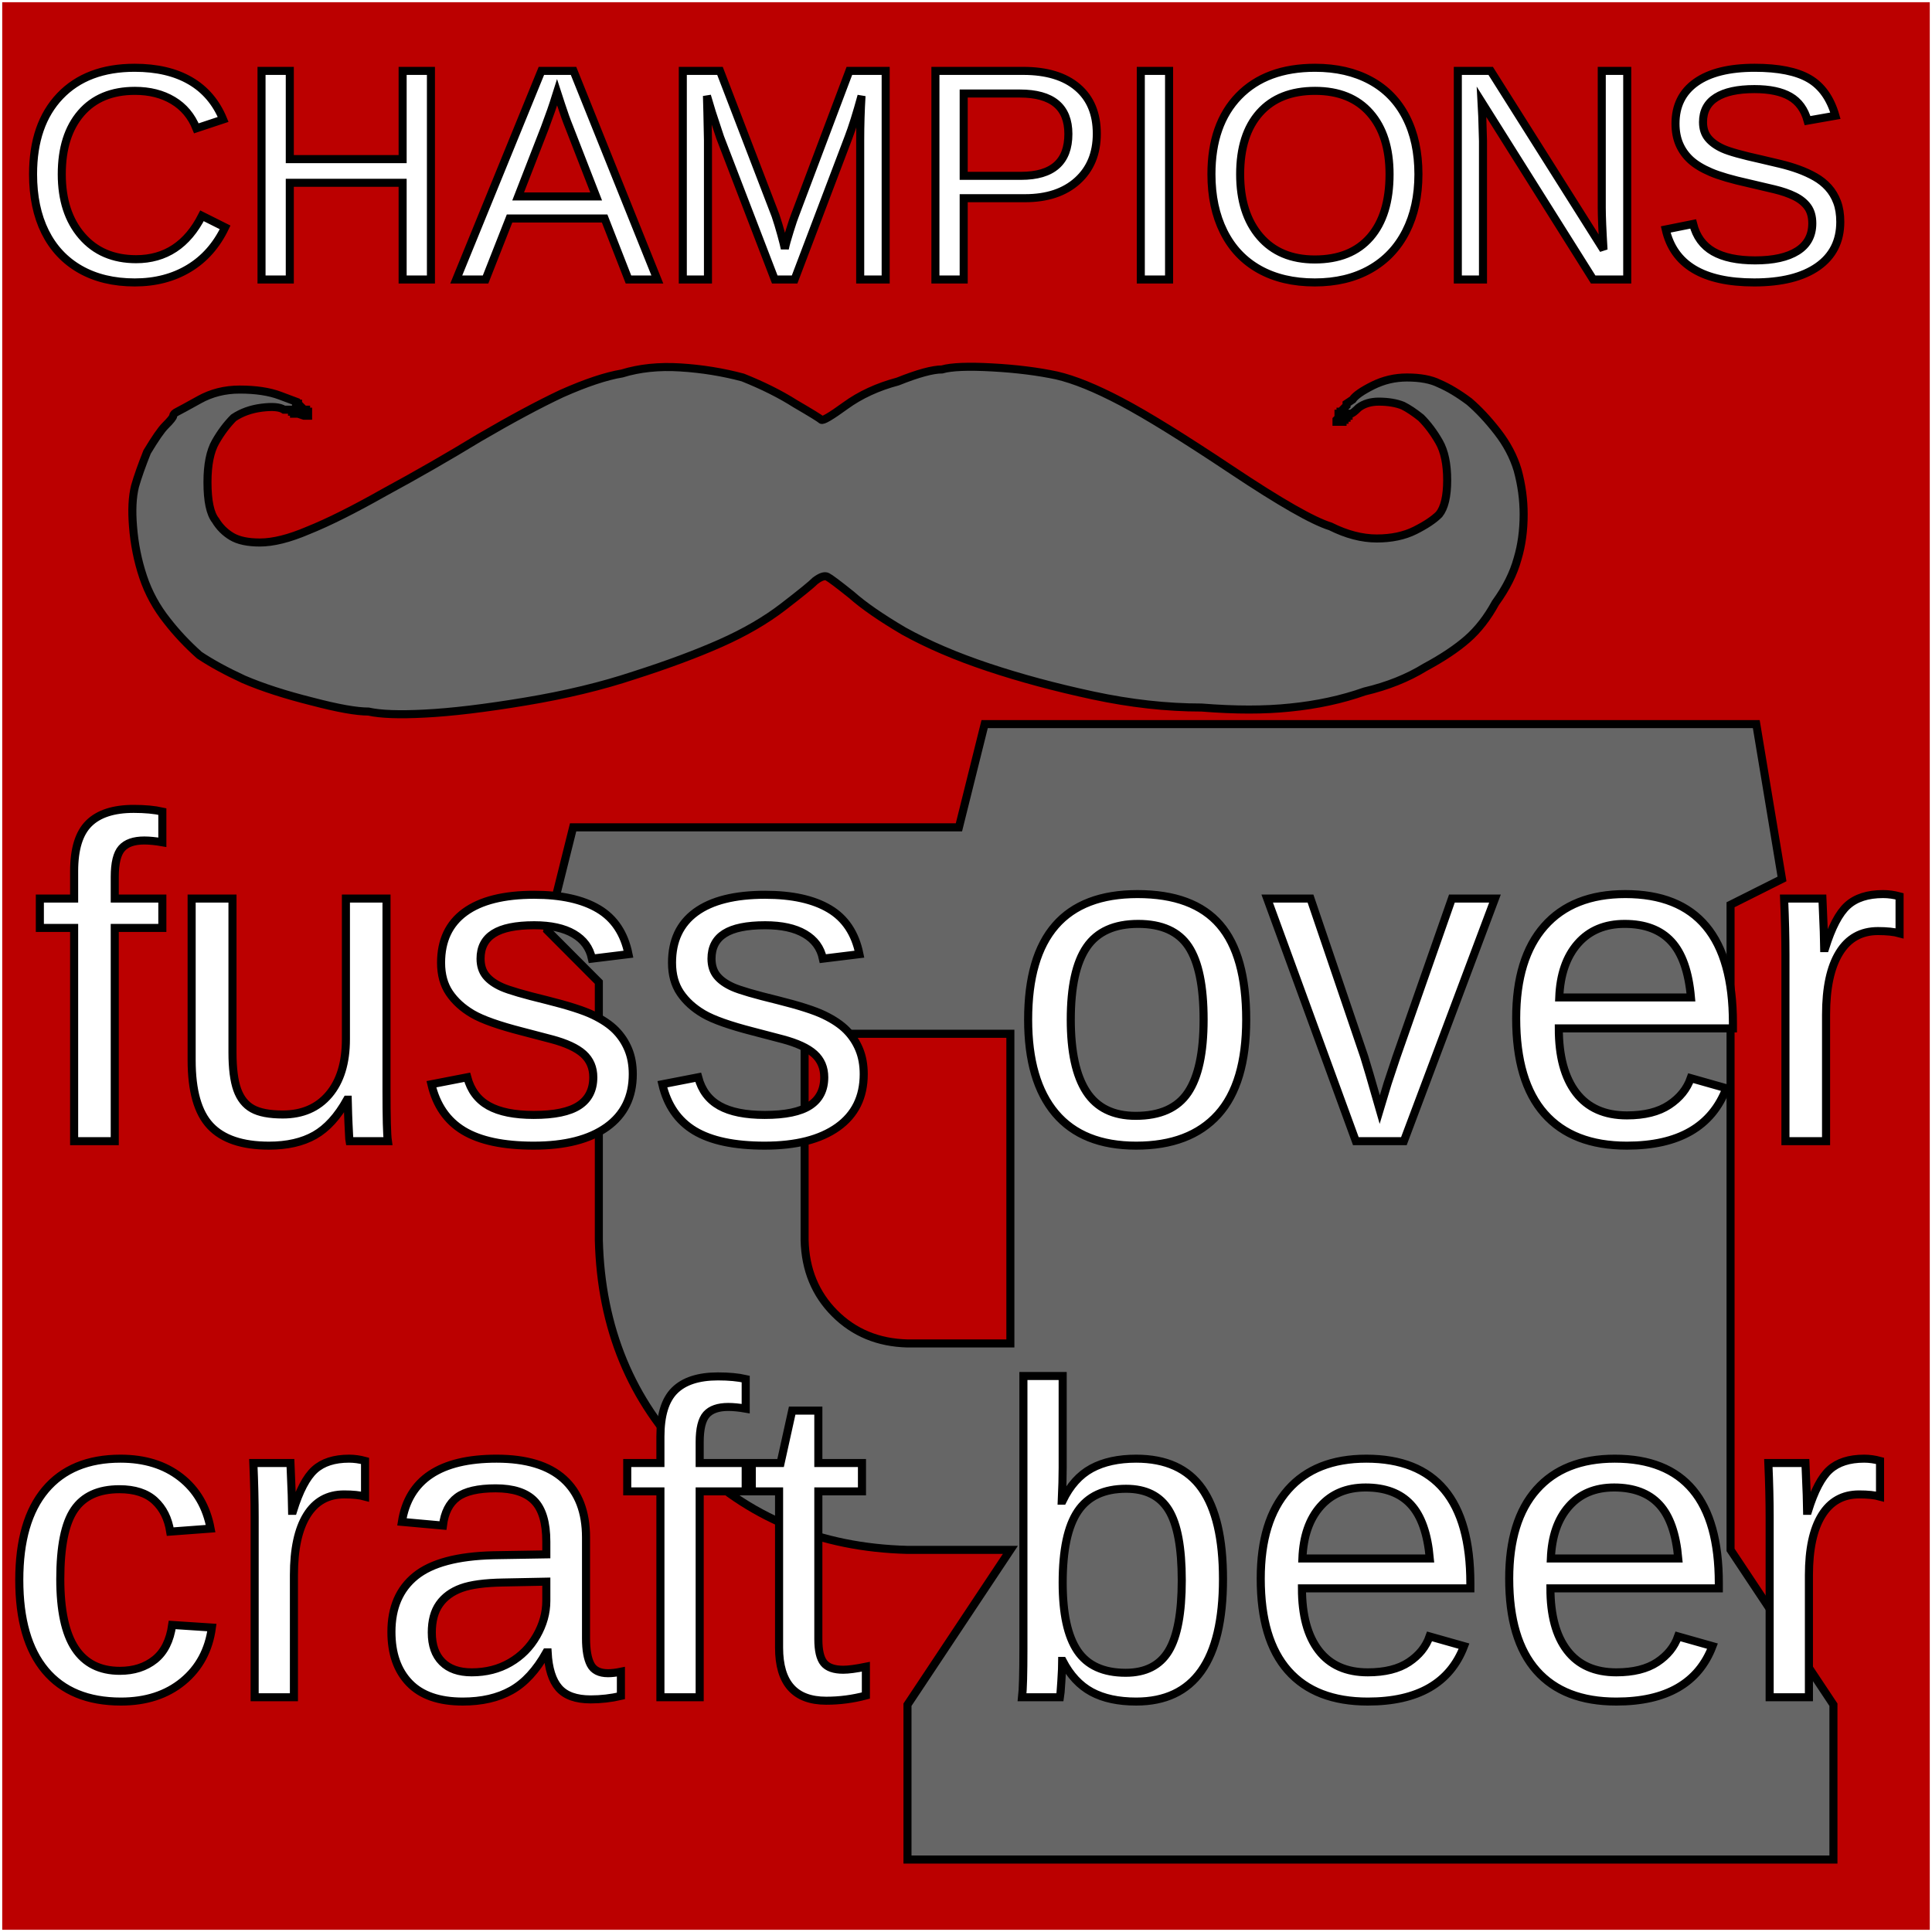
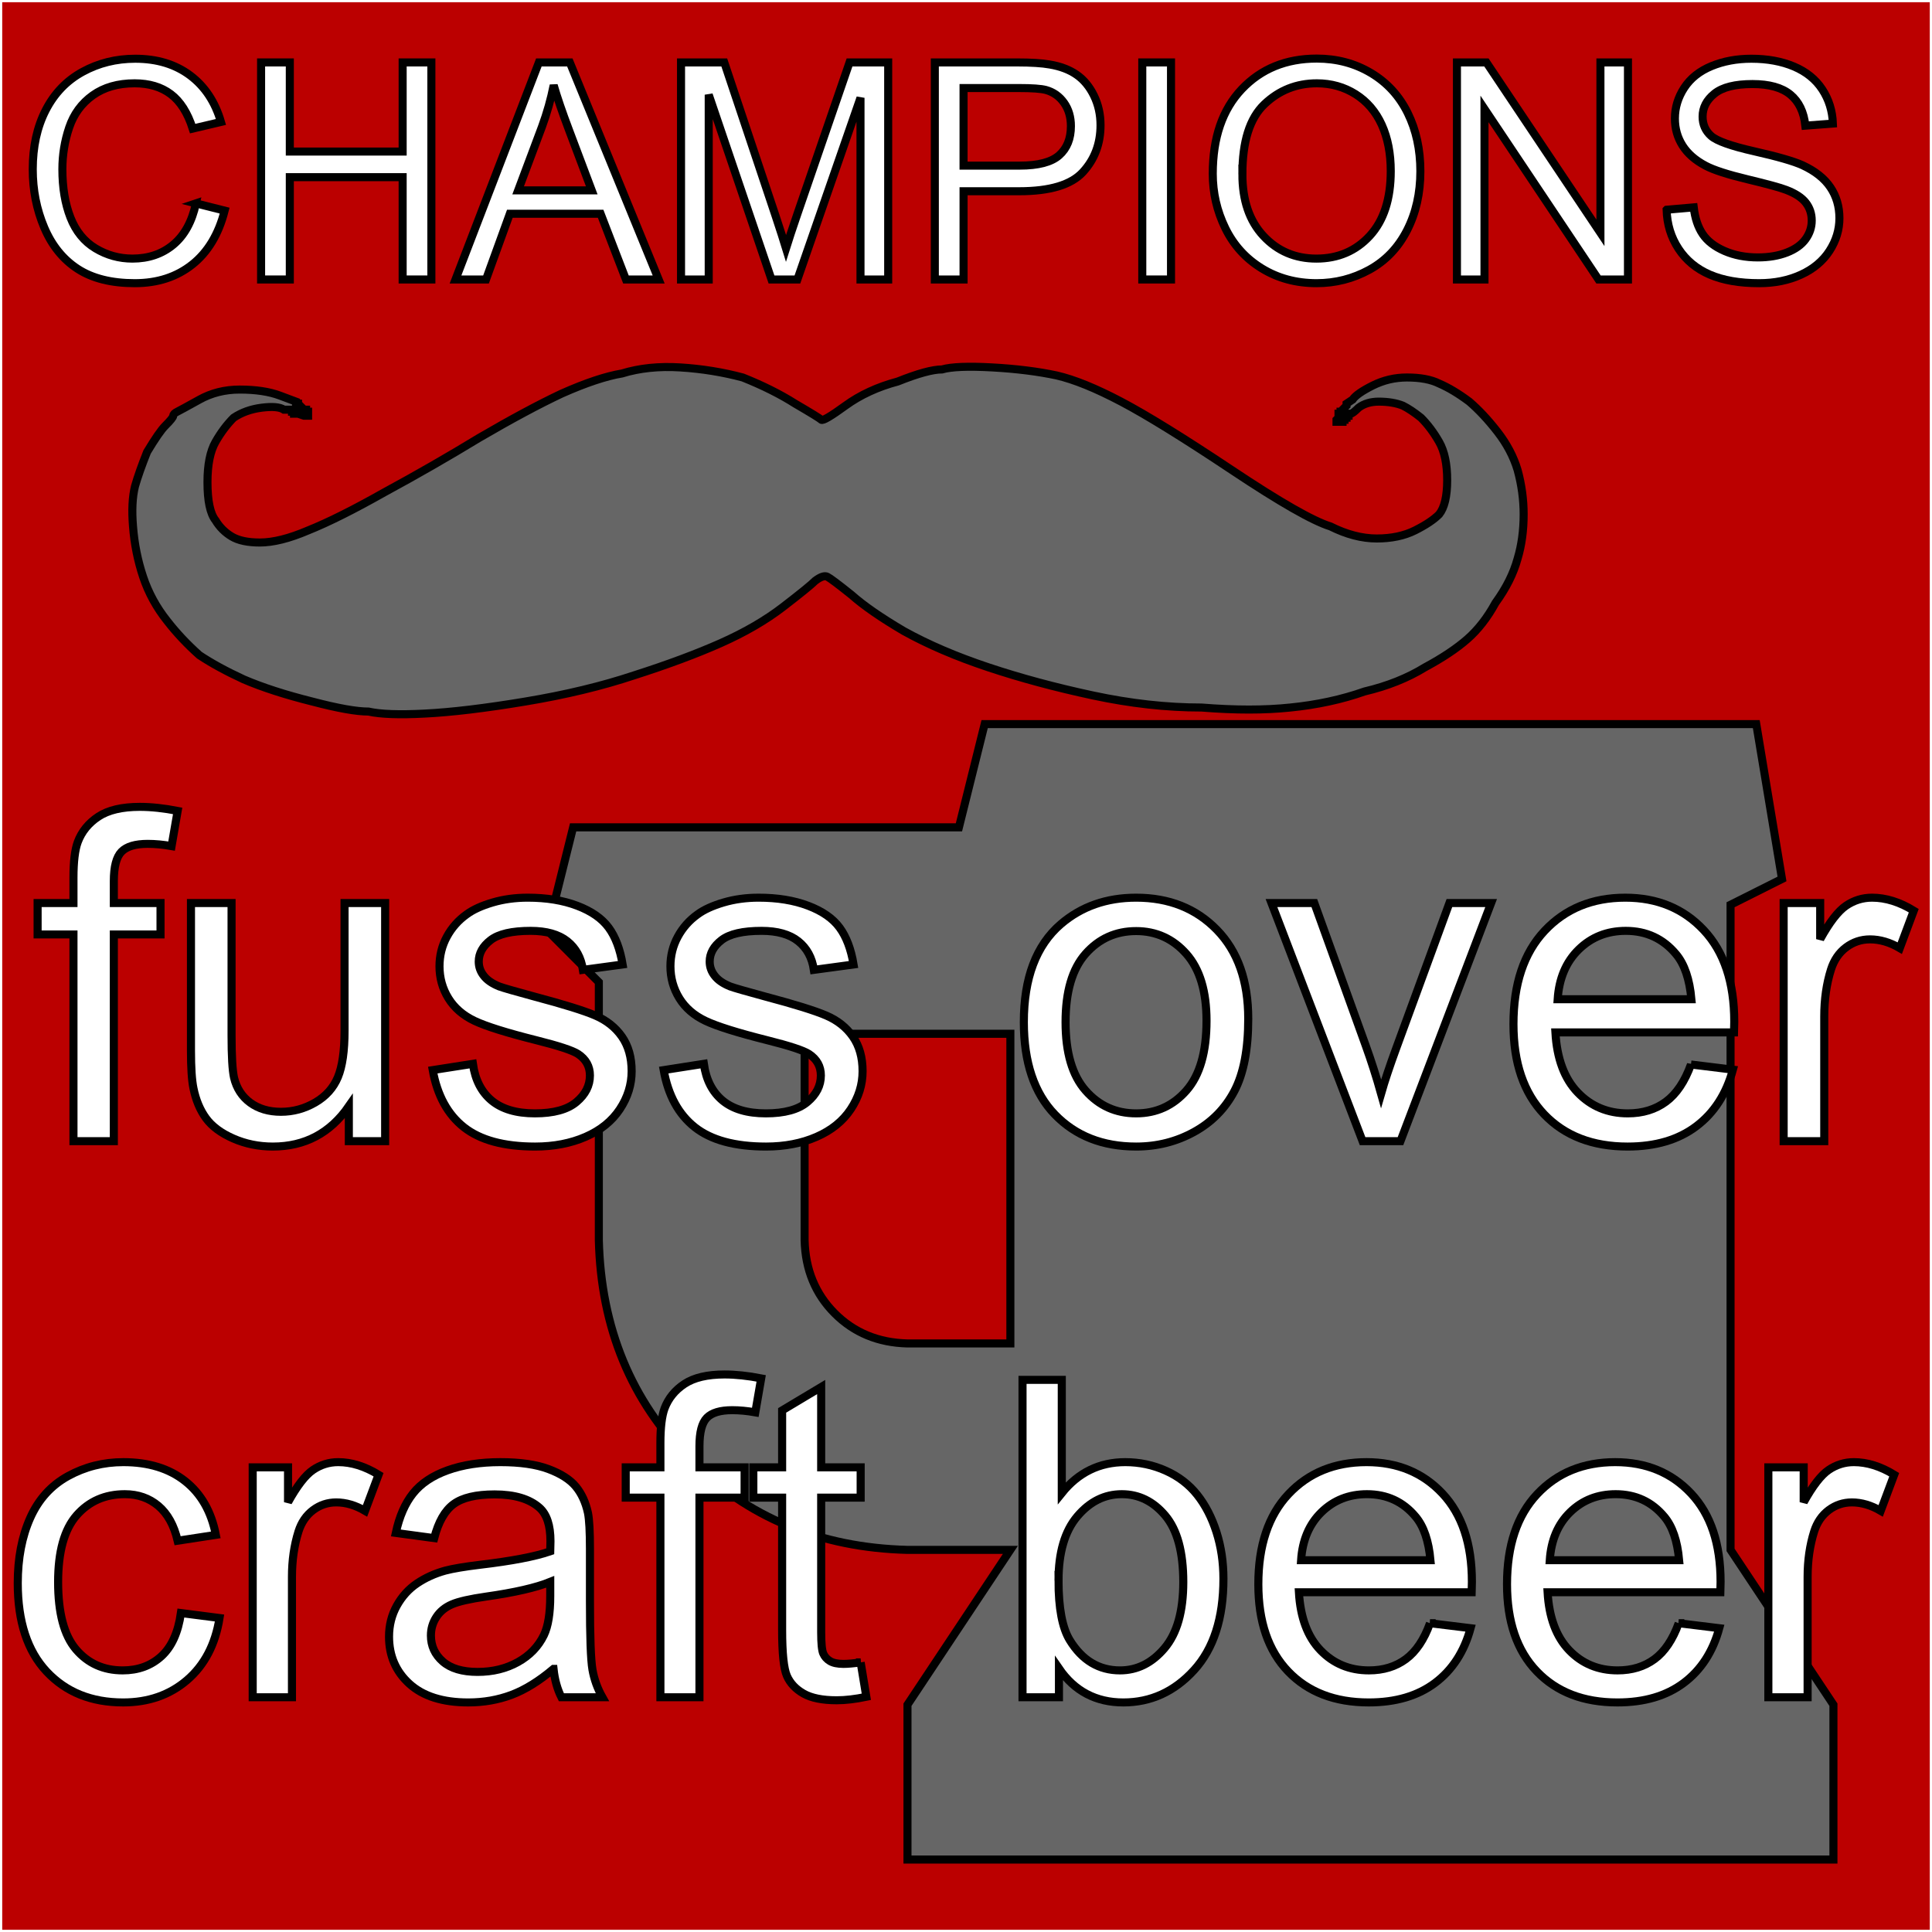
<svg xmlns="http://www.w3.org/2000/svg" width="960" height="960" id="svg2" version="1.1">
  <defs id="defs4" />
-   <g id="layer1" transform="translate(1.2218952e-5,-92.36217)">
+   <g id="layer1" transform="translate(1.2218952e-5,-92.36217)" style="display:inline">
    <rect style="fill:#bb0000;fill-opacity:1;stroke:#ffffff;stroke-width:1.1;stroke-miterlimit:4;stroke-opacity:1;stroke-dasharray:none" id="rect2985" width="958.9" height="958.9" x="0.55" y="92.912" />
-     <text xml:space="preserve" style="font-size:150.676px;font-style:normal;font-variant:normal;font-weight:normal;font-stretch:normal;line-height:125%;letter-spacing:0px;word-spacing:0px;fill:#ffffff;fill-opacity:1;stroke:#000000;stroke-width:4;stroke-miterlimit:4;stroke-opacity:1;stroke-dasharray:none;font-family:Arial;-inkscape-font-specification:Arial" x="8.77" y="231.25" id="text3755" transform="scale(1.000072,0.9999279)">
-       <tspan id="tspan3757" x="8.77" y="231.25" style="stroke:#000000;stroke-width:4;stroke-opacity:1">CHAMPIONS</tspan>
+     <g transform="scale(0.9983607,1.001642)" style="font-size:716.869px;font-style:normal;font-variant:normal;font-weight:normal;font-stretch:normal;line-height:125%;letter-spacing:0px;word-spacing:0px;fill:#666666;fill-opacity:1;stroke:#000000;stroke-width:4;stroke-miterlimit:4;stroke-opacity:1;font-family:FontAwesome;-inkscape-font-specification:FontAwesome" id="text3800">
+       <path d="m 502.873,758.667 c -2.834,2.6e-4 -8.268,2.6e-4 -16.302,0 -8.035,2.6e-4 -19.669,2.6e-4 -34.904,0 -14.56,-0.358 -26.645,-5.342 -36.254,-14.952 -9.61,-9.609 -14.594,-21.694 -14.952,-36.254 -1.5e-4,-1.066 -1.5e-4,-11.734 0,-32.004 -1.5e-4,-20.269 -1.5e-4,-43.738 0,-70.408 l 102.412,0 0,153.618 z m 409.649,179.221 -51.206,-76.809 0,-320.038 25.603,-12.802 -12.802,-76.809 -384.046,0 -12.802,51.206 -192.023,0 -12.802,51.206 25.603,25.603 0,128.015 c 1.1,43.505 16.102,79.71 45.005,108.613 28.903,28.904 65.108,43.905 108.613,45.005 3.784,1.5e-4 12.318,1.5e-4 25.603,0 13.285,1.5e-4 21.819,1.5e-4 25.603,0 l -51.206,76.809 0,76.809 460.855,0 z" id="path3300" />
+     </g>
+     <path style="fill:#666666;fill-opacity:1;fill-rule:evenodd;stroke:#010101;stroke-width:4;stroke-miterlimit:4;stroke-dasharray:none" id="svg_2" d="m 671.095,297.934 -1,0 0,1 -1,0 0,0 0,1 0,0 0,0 -1,0 0,0 0,1 -1,0 0,0 0,1 -2,0 -1,0 0,-1 1,-1 0,-1 0,-1 1,0 0,0 0,-1 1,0 0,0 0,-1 0,0 0,0 1,-1 1,-1 0,0 0,0 0,-1 q 0,0 3,-2 2,-3 10,-7 8,-4 17,-4 10,0 16,3 7,3 15,9 7,6 14,15 7,9 10,19 3,11 3,22 0,12 -3,22 -3,11 -11,22 -6,11 -14,18 -8,7 -21,14 -13,8 -30,12 -17,6 -37,8 -19,2 -44,0 -26,0 -54,-6 -28,-6 -52,-14 -24,-8 -42,-18 -17,-10 -26,-18 -10,-8 -12,-9 -2,-1 -6,2 -3,3 -16,13 -13,10 -31,18 -18,8 -43,16 -24,8 -54,13 -30,5 -50,6 -19,1 -28,-1 -9,0 -28,-5 -20,-5 -34,-11 -13,-6 -22,-12 -9,-8 -16,-17 -8,-10 -12,-22 -4,-12 -5,-25 -1,-12 1,-20 2,-7 6,-17 6,-10 9,-13 4,-4 4,-5 0,-1 2,-2 2,-1 11,-6 9,-5 20,-5 12,0 20,3 l 8,3 0,1 0,0 1,0 0,1 0,0 1,0 0,0 0,0 1,1 1,1 0,0 0,0 1,0 0,0 0,1 1,0 0,1 0,1 -2,0 -3,-1 -1,0 -1,0 0,-1 -1,0 0,0 0,-1 -4,0 q -3,-2 -11,-1 -8,1 -14,5 -5,5 -9,12 -4,7 -4,20 0,14 4,19 3,5 8,8 5,3 14,3 10,0 24,-6 15,-6 38,-19 24,-13 47,-27 24,-14 41,-22 18,-8 30,-10 13,-4 29,-3 16,1 31,5 15,6 26,13 12,7 13,8 1,1 12,-7 11,-8 26,-12 15,-6 22,-6 7,-2 25,-1 18,1 32,4 13,3 32,13 19,10 55,34 36,24 49,28 12,6 23,6 11,0 19,-4 8,-4 12,-8 4,-5 4,-17 0,-12 -4,-19 -4,-7 -9,-12 -5,-4 -9,-6 -5,-2 -12,-2 -6,0 -10,3 -3,3 -4,3 z" />
+   </g>
+   <g id="layer4" style="display:none">
+     <text xml:space="preserve" style="font-size:150.676px;font-style:normal;font-variant:normal;font-weight:normal;font-stretch:normal;line-height:125%;letter-spacing:0px;word-spacing:0px;fill:#ffffff;fill-opacity:1;stroke:#000000;stroke-width:4;stroke-miterlimit:4;stroke-opacity:1;stroke-dasharray:none;font-family:Arial;-inkscape-font-specification:Arial" x="8.77" y="138.881" id="text3755" transform="scale(1.000072,0.9999279)">
+       <tspan id="tspan3757" x="8.77" y="138.881" style="stroke:#000000;stroke-width:4;stroke-opacity:1">CHAMPIONS</tspan>
    </text>
-     <g transform="scale(0.9983607,1.001642)" style="font-size:716.869px;font-style:normal;font-variant:normal;font-weight:normal;font-stretch:normal;line-height:125%;letter-spacing:0px;word-spacing:0px;fill:#666666;fill-opacity:1;stroke:#000000;stroke-width:4;stroke-miterlimit:4;stroke-opacity:1;font-family:FontAwesome;-inkscape-font-specification:FontAwesome" id="text3800">
-       <path d="m 502.873,758.667 c -2.834,2.6e-4 -8.268,2.6e-4 -16.302,0 -8.035,2.6e-4 -19.669,2.6e-4 -34.904,0 -14.56,-0.358 -26.645,-5.342 -36.254,-14.952 -9.61,-9.609 -14.594,-21.694 -14.952,-36.254 -1.5e-4,-1.066 -1.5e-4,-11.734 0,-32.004 -1.5e-4,-20.269 -1.5e-4,-43.738 0,-70.408 l 102.412,0 0,153.618 z m 409.649,179.221 -51.206,-76.809 0,-320.038 25.603,-12.802 -12.802,-76.809 -384.046,0 -12.802,51.206 -192.023,0 -12.802,51.206 25.603,25.603 0,128.015 c 1.1,43.505 16.102,79.71 45.005,108.613 28.903,28.904 65.108,43.905 108.613,45.005 3.784,1.5e-4 12.318,1.5e-4 25.603,0 13.285,1.5e-4 21.819,1.5e-4 25.603,0 l -51.206,76.809 0,76.809 460.855,0 z" style="" id="path3300" />
+     <text xml:space="preserve" style="font-size:228.841px;font-style:normal;font-variant:normal;font-weight:normal;font-stretch:normal;line-height:125%;letter-spacing:0px;word-spacing:0px;fill:#ffffff;fill-opacity:1;stroke:#000000;stroke-width:4;stroke-miterlimit:4;stroke-opacity:1;stroke-dasharray:none;font-family:Arial;-inkscape-font-specification:Arial" x="16.51" y="568.692" id="text3759" transform="scale(1.002909,0.997099)">
+       <tspan id="tspan3761" x="16.51" y="568.692" style="stroke-width:4">fuss over</tspan>
+     </text>
+     <text xml:space="preserve" style="font-size:221.146px;font-style:normal;font-variant:normal;font-weight:normal;font-stretch:normal;line-height:125%;letter-spacing:0px;word-spacing:0px;fill:#ffffff;fill-opacity:1;stroke:#000000;stroke-width:4;stroke-miterlimit:4;stroke-opacity:1;stroke-dasharray:none;font-family:Arial;-inkscape-font-specification:Arial" x="0.152" y="846.57" id="text3759-1" transform="scale(1.003819,0.9961954)">
+       <tspan id="tspan3761-7" x="0.152" y="846.57" style="stroke:#000000;stroke-width:4;stroke-opacity:1">craft beer</tspan>
+     </text>
+   </g>
+   <g id="layer5" style="display:inline">
+     <g transform="scale(1.000072,0.9999279)" style="font-size:150.676px;font-style:normal;font-variant:normal;font-weight:normal;font-stretch:normal;line-height:125%;letter-spacing:0px;word-spacing:0px;fill:#ffffff;fill-opacity:1;stroke:#000000;stroke-width:4;stroke-miterlimit:4;stroke-opacity:1;display:inline;font-family:Arial;-inkscape-font-specification:Arial" id="text3755-5">
+       <path d="m 97.352,101.065 14.273,3.605 c -2.992,11.723 -8.375,20.662 -16.149,26.817 -7.774,6.156 -17.277,9.233 -28.509,9.233 -11.625,0 -21.079,-2.367 -28.362,-7.1 -7.284,-4.733 -12.826,-11.588 -16.627,-20.564 -3.801,-8.976 -5.702,-18.614 -5.702,-28.914 -8e-6,-11.232 2.146,-21.029 6.438,-29.392 4.292,-8.363 10.398,-14.714 18.32,-19.055 7.921,-4.341 16.64,-6.511 26.155,-6.511 10.791,1.09e-4 19.864,2.747 27.222,8.24 7.357,5.494 12.483,13.219 15.377,23.175 l -14.052,3.311 c -2.502,-7.848 -6.131,-13.562 -10.889,-17.142 -4.758,-3.58 -10.742,-5.371 -17.952,-5.371 -8.289,9.7e-5 -15.217,1.987 -20.784,5.959 -5.567,3.973 -9.479,9.307 -11.735,16.002 -2.256,6.695 -3.384,13.599 -3.384,20.711 -2.2e-5,9.172 1.337,17.179 4.01,24.021 2.673,6.842 6.83,11.956 12.471,15.34 5.641,3.384 11.747,5.077 18.32,5.077 7.995,1e-5 14.763,-2.305 20.306,-6.916 5.542,-4.611 9.295,-11.453 11.257,-20.527 z" style="stroke:#000000" id="path3596" />
+       <path d="m 129.724,138.881 0,-107.857 14.273,0 0,44.291 56.062,0 0,-44.291 14.273,0 0,107.857 -14.273,0 0,-50.839 -56.062,0 0,50.839 z" style="stroke:#000000" id="path3598" />
+       <path d="m 226.324,138.881 41.421,-107.857 15.377,0 44.144,107.857 -16.26,0 -12.581,-32.666 -45.1,0 -11.845,32.666 z m 31.121,-44.291 36.566,0 -11.257,-29.87 c -3.433,-9.074 -5.984,-16.529 -7.652,-22.366 -1.373,6.916 -3.311,13.783 -5.812,20.6 z" style="stroke:#000000" id="path3600" />
+       <path d="m 338.375,138.881 0,-107.857 21.483,0 25.53,76.368 c 2.354,7.112 4.071,12.434 5.15,15.965 1.226,-3.924 3.139,-9.687 5.739,-17.29 l 25.824,-75.044 19.202,0 0,107.857 -13.758,0 0,-90.273 -31.342,90.273 -12.875,0 -31.195,-91.818 0,91.818 z" style="stroke:#000000" id="path3602" />
+       <path d="m 464.478,138.881 0,-107.857 40.686,0 c 7.161,1.08e-4 12.63,0.343 16.407,1.03 5.297,0.883 9.736,2.563 13.317,5.04 3.58,2.477 6.462,5.947 8.645,10.411 2.183,4.463 3.274,9.368 3.274,14.715 -9e-5,9.172 -2.918,16.934 -8.755,23.286 -5.837,6.352 -16.382,9.528 -31.636,9.528 l -27.663,0 0,43.849 z m 14.273,-56.577 27.884,0 c 9.221,5.6e-5 15.769,-1.717 19.644,-5.15 3.875,-3.433 5.812,-8.265 5.812,-14.494 -8e-5,-4.512 -1.14,-8.375 -3.421,-11.588 -2.281,-3.213 -5.285,-5.334 -9.013,-6.364 -2.403,-0.638 -6.842,-0.956 -13.317,-0.956 l -27.59,0 z" style="stroke:#000000" id="path3604" />
+       <path d="m 567.553,138.881 0,-107.857 14.273,0 0,107.857 z" style="stroke:#000000" id="path3606" />
+       <path d="m 602.574,86.35 c -10e-6,-17.903 4.807,-31.918 14.42,-42.047 9.613,-10.128 22.023,-15.193 37.228,-15.193 9.957,1.1e-4 18.933,2.379 26.928,7.137 7.995,4.758 14.089,11.392 18.283,19.901 4.194,8.51 6.29,18.16 6.29,28.951 -1.1e-4,10.938 -2.207,20.723 -6.622,29.355 -4.414,8.633 -10.668,15.168 -18.761,19.607 -8.093,4.439 -16.824,6.658 -26.192,6.658 -10.153,0 -19.227,-2.452 -27.222,-7.357 -7.995,-4.905 -14.052,-11.6 -18.172,-20.085 -4.12,-8.485 -6.18,-17.461 -6.18,-26.928 z m 14.714,0.221 c -3e-5,12.998 3.495,23.237 10.484,30.717 6.989,7.48 15.757,11.22 26.302,11.22 10.742,1e-5 19.582,-3.777 26.523,-11.33 6.94,-7.553 10.41,-18.27 10.411,-32.151 -9e-5,-8.78 -1.484,-16.443 -4.451,-22.991 -2.968,-6.548 -7.308,-11.624 -13.022,-15.23 -5.714,-3.605 -12.127,-5.407 -19.239,-5.408 -10.104,9.7e-5 -18.798,3.47 -26.081,10.411 -7.284,6.94 -10.926,18.528 -10.926,34.763 z" style="stroke:#000000" id="path3608" />
+       <path d="m 723.895,138.881 0,-107.857 14.641,0 56.651,84.682 0,-84.682 13.684,0 0,107.857 -14.641,0 -56.651,-84.756 0,84.756 z" style="stroke:#000000" id="path3610" />
+       <path d="m 828.074,104.228 13.464,-1.177 c 0.638,5.395 2.121,9.822 4.451,13.28 2.33,3.458 5.947,6.254 10.852,8.387 4.905,2.134 10.423,3.2 16.554,3.2 5.444,1e-5 10.251,-0.809 14.42,-2.428 4.169,-1.619 7.271,-3.838 9.307,-6.658 2.035,-2.82 3.053,-5.898 3.053,-9.233 -8e-5,-3.384 -0.981,-6.339 -2.943,-8.865 -1.962,-2.526 -5.199,-4.647 -9.712,-6.364 -2.894,-1.128 -9.295,-2.882 -19.202,-5.26 -9.908,-2.379 -16.848,-4.623 -20.821,-6.732 -5.15,-2.698 -8.988,-6.045 -11.514,-10.043 -2.526,-3.997 -3.789,-8.473 -3.789,-13.427 -10e-6,-5.444 1.545,-10.533 4.635,-15.266 3.09,-4.733 7.602,-8.326 13.537,-10.778 5.935,-2.452 12.532,-3.679 19.791,-3.679 7.995,1.09e-4 15.046,1.288 21.152,3.863 6.106,2.575 10.803,6.364 14.089,11.367 3.286,5.003 5.052,10.668 5.297,16.995 l -13.684,1.03 c -0.736,-6.818 -3.225,-11.968 -7.468,-15.45 -4.243,-3.482 -10.509,-5.224 -18.798,-5.224 -8.633,9.7e-5 -14.923,1.582 -18.871,4.745 -3.948,3.164 -5.923,6.977 -5.923,11.441 -3e-5,3.875 1.398,7.063 4.194,9.564 2.747,2.502 9.92,5.064 21.52,7.688 11.6,2.624 19.558,4.917 23.874,6.879 6.278,2.894 10.913,6.56 13.905,10.999 2.992,4.439 4.488,9.552 4.488,15.34 -9e-5,5.739 -1.643,11.146 -4.929,16.223 -3.286,5.077 -8.007,9.025 -14.163,11.845 -6.156,2.82 -13.084,4.23 -20.784,4.23 -9.761,0 -17.939,-1.422 -24.536,-4.267 -6.597,-2.845 -11.772,-7.124 -15.524,-12.838 -3.752,-5.714 -5.726,-12.176 -5.923,-19.386 z" style="stroke:#000000" id="path3612" />
    </g>
-     <text xml:space="preserve" style="font-size:228.841px;font-style:normal;font-variant:normal;font-weight:normal;font-stretch:normal;line-height:125%;letter-spacing:0px;word-spacing:0px;fill:#ffffff;fill-opacity:1;stroke:#000000;stroke-width:4;stroke-miterlimit:4;stroke-opacity:1;stroke-dasharray:none;font-family:Arial;-inkscape-font-specification:Arial" x="16.51" y="661.323" id="text3759" transform="scale(1.002909,0.997099)">
-       <tspan id="tspan3761" x="16.51" y="661.323" style="stroke-width:4">fuss over</tspan>
-     </text>
-     <text xml:space="preserve" style="font-size:221.146px;font-style:normal;font-variant:normal;font-weight:normal;font-stretch:normal;line-height:125%;letter-spacing:0px;word-spacing:0px;fill:#ffffff;fill-opacity:1;stroke:#000000;stroke-width:4;stroke-miterlimit:4;stroke-opacity:1;stroke-dasharray:none;font-family:Arial;-inkscape-font-specification:Arial" x="0.152" y="939.285" id="text3759-1" transform="scale(1.003819,0.9961954)">
-       <tspan id="tspan3761-7" x="0.152" y="939.285" style="stroke:#000000;stroke-width:4;stroke-opacity:1">craft beer</tspan>
-     </text>
-     <path style="fill:#666666;fill-rule:evenodd;stroke:#010101;stroke-width:4;fill-opacity:1;stroke-miterlimit:4;stroke-dasharray:none" id="svg_2" d="m 671.095,297.934 -1,0 0,1 -1,0 0,0 0,1 0,0 0,0 -1,0 0,0 0,1 -1,0 0,0 0,1 -2,0 -1,0 0,-1 1,-1 0,-1 0,-1 1,0 0,0 0,-1 1,0 0,0 0,-1 0,0 0,0 1,-1 1,-1 0,0 0,0 0,-1 q 0,0 3,-2 2,-3 10,-7 8,-4 17,-4 10,0 16,3 7,3 15,9 7,6 14,15 7,9 10,19 3,11 3,22 0,12 -3,22 -3,11 -11,22 -6,11 -14,18 -8,7 -21,14 -13,8 -30,12 -17,6 -37,8 -19,2 -44,0 -26,0 -54,-6 -28,-6 -52,-14 -24,-8 -42,-18 -17,-10 -26,-18 -10,-8 -12,-9 -2,-1 -6,2 -3,3 -16,13 -13,10 -31,18 -18,8 -43,16 -24,8 -54,13 -30,5 -50,6 -19,1 -28,-1 -9,0 -28,-5 -20,-5 -34,-11 -13,-6 -22,-12 -9,-8 -16,-17 -8,-10 -12,-22 -4,-12 -5,-25 -1,-12 1,-20 2,-7 6,-17 6,-10 9,-13 4,-4 4,-5 0,-1 2,-2 2,-1 11,-6 9,-5 20,-5 12,0 20,3 l 8,3 0,1 0,0 1,0 0,1 0,0 1,0 0,0 0,0 1,1 1,1 0,0 0,0 1,0 0,0 0,1 1,0 0,1 0,1 -2,0 -3,-1 -1,0 -1,0 0,-1 -1,0 0,0 0,-1 -4,0 q -3,-2 -11,-1 -8,1 -14,5 -5,5 -9,12 -4,7 -4,20 0,14 4,19 3,5 8,8 5,3 14,3 10,0 24,-6 15,-6 38,-19 24,-13 47,-27 24,-14 41,-22 18,-8 30,-10 13,-4 29,-3 16,1 31,5 15,6 26,13 12,7 13,8 1,1 12,-7 11,-8 26,-12 15,-6 22,-6 7,-2 25,-1 18,1 32,4 13,3 32,13 19,10 55,34 36,24 49,28 12,6 23,6 11,0 19,-4 8,-4 12,-8 4,-5 4,-17 0,-12 -4,-19 -4,-7 -9,-12 -5,-4 -9,-6 -5,-2 -12,-2 -6,0 -10,3 -3,3 -4,3 z" />
+     <g transform="scale(1.002909,0.997099)" style="font-size:228.841px;font-style:normal;font-variant:normal;font-weight:normal;font-stretch:normal;line-height:125%;letter-spacing:0px;word-spacing:0px;fill:#ffffff;fill-opacity:1;stroke:#000000;stroke-width:4;stroke-miterlimit:4;stroke-opacity:1;display:inline;font-family:Arial;-inkscape-font-specification:Arial" id="text3759-7">
+       <path d="m 36.399,568.692 0,-103.023 -17.766,0 0,-15.643 17.766,0 0,-12.626 c -2e-5,-7.971 0.708,-13.893 2.123,-17.766 1.937,-5.214 5.345,-9.442 10.224,-12.682 4.879,-3.24 11.714,-4.86 20.504,-4.861 5.661,1.7e-4 11.919,0.671 18.772,2.011 l -3.017,17.543 c -4.172,-0.745 -8.12,-1.117 -11.844,-1.117 -6.108,1.4e-4 -10.429,1.304 -12.962,3.911 -2.533,2.607 -3.799,7.487 -3.799,14.638 l 0,10.95 23.13,0 0,15.643 -23.13,0 0,103.023 z" id="path3615" />
+       <path d="m 172.832,568.692 0,-17.431 c -9.237,13.409 -21.789,20.113 -37.656,20.113 -7.002,-10e-6 -13.539,-1.341 -19.61,-4.023 -6.071,-2.682 -10.578,-6.053 -13.52,-10.112 -2.942,-4.06 -5.01,-9.032 -6.201,-14.917 -0.819,-3.948 -1.229,-10.205 -1.229,-18.772 l 0,-73.524 20.113,0 0,65.814 c -4e-5,10.503 0.41,17.58 1.229,21.23 1.266,5.289 3.948,9.442 8.045,12.459 4.097,3.017 9.163,4.525 15.196,4.525 6.034,10e-6 11.695,-1.546 16.984,-4.637 5.289,-3.091 9.032,-7.3 11.23,-12.626 2.197,-5.326 3.296,-13.055 3.296,-23.186 l 0,-63.579 20.113,0 0,118.666 z" id="path3617" />
+       <path d="m 214.399,533.271 19.889,-3.129 c 1.117,7.971 4.227,14.079 9.33,18.325 5.103,4.246 12.235,6.369 21.398,6.369 9.237,1e-5 16.09,-1.881 20.56,-5.643 4.469,-3.762 6.704,-8.176 6.704,-13.241 -8e-5,-4.544 -1.974,-8.12 -5.922,-10.727 -2.756,-1.788 -9.61,-4.06 -20.56,-6.816 -14.75,-3.725 -24.974,-6.946 -30.672,-9.665 -5.699,-2.719 -10.019,-6.481 -12.962,-11.286 -2.942,-4.805 -4.414,-10.112 -4.414,-15.923 -1e-5,-5.289 1.21,-10.187 3.632,-14.694 2.421,-4.507 5.717,-8.25 9.889,-11.23 3.129,-2.309 7.393,-4.265 12.794,-5.866 5.401,-1.601 11.192,-2.402 17.375,-2.402 9.311,1.2e-4 17.487,1.341 24.527,4.023 7.039,2.682 12.235,6.313 15.588,10.895 3.352,4.581 5.661,10.708 6.928,18.381 l -19.666,2.682 c -0.894,-6.108 -3.483,-10.876 -7.766,-14.303 -4.283,-3.427 -10.336,-5.14 -18.158,-5.14 -9.237,10e-5 -15.83,1.527 -19.778,4.581 -3.948,3.054 -5.922,6.63 -5.922,10.727 -3e-5,2.607 0.819,4.954 2.458,7.04 1.639,2.16 4.209,3.948 7.71,5.363 2.011,0.745 7.933,2.458 17.766,5.14 14.228,3.799 24.154,6.909 29.778,9.33 5.624,2.421 10.038,5.941 13.241,10.559 3.203,4.619 4.805,10.354 4.805,17.208 -1.1e-4,6.704 -1.956,13.018 -5.866,18.94 -3.911,5.922 -9.554,10.503 -16.928,13.744 -7.375,3.24 -15.718,4.861 -25.029,4.861 -15.42,-10e-6 -27.171,-3.203 -35.254,-9.61 -8.082,-6.406 -13.241,-15.904 -15.476,-28.493 z" id="path3619" />
+       <path d="m 328.819,533.271 19.889,-3.129 c 1.117,7.971 4.227,14.079 9.33,18.325 5.103,4.246 12.235,6.369 21.398,6.369 9.237,1e-5 16.09,-1.881 20.56,-5.643 4.469,-3.762 6.704,-8.176 6.704,-13.241 -9e-5,-4.544 -1.974,-8.12 -5.922,-10.727 -2.756,-1.788 -9.61,-4.06 -20.56,-6.816 -14.75,-3.725 -24.974,-6.946 -30.672,-9.665 -5.699,-2.719 -10.019,-6.481 -12.962,-11.286 -2.942,-4.805 -4.414,-10.112 -4.414,-15.923 -10e-6,-5.289 1.21,-10.187 3.632,-14.694 2.421,-4.507 5.717,-8.25 9.889,-11.23 3.129,-2.309 7.393,-4.265 12.794,-5.866 5.401,-1.601 11.192,-2.402 17.375,-2.402 9.311,1.2e-4 17.487,1.341 24.527,4.023 7.039,2.682 12.235,6.313 15.588,10.895 3.352,4.581 5.661,10.708 6.928,18.381 l -19.666,2.682 c -0.894,-6.108 -3.483,-10.876 -7.766,-14.303 -4.283,-3.427 -10.336,-5.14 -18.158,-5.14 -9.237,10e-5 -15.83,1.527 -19.778,4.581 -3.948,3.054 -5.922,6.63 -5.922,10.727 -3e-5,2.607 0.819,4.954 2.458,7.04 1.639,2.16 4.209,3.948 7.71,5.363 2.011,0.745 7.933,2.458 17.766,5.14 14.228,3.799 24.154,6.909 29.778,9.33 5.624,2.421 10.038,5.941 13.241,10.559 3.203,4.619 4.805,10.354 4.805,17.208 -1.1e-4,6.704 -1.956,13.018 -5.866,18.94 -3.911,5.922 -9.554,10.503 -16.928,13.744 -7.375,3.24 -15.718,4.861 -25.029,4.861 -15.42,-10e-6 -27.171,-3.203 -35.254,-9.61 -8.082,-6.406 -13.241,-15.904 -15.476,-28.493 z" id="path3621" />
+       <path d="m 507.266,509.359 c -10e-6,-21.975 6.108,-38.252 18.325,-48.83 10.205,-8.79 22.646,-13.185 37.321,-13.185 16.314,1.2e-4 29.648,5.345 40.002,16.034 10.354,10.69 15.532,25.458 15.532,44.304 -1.2e-4,15.271 -2.291,27.283 -6.872,36.036 -4.581,8.753 -11.248,15.55 -20.001,20.392 -8.753,4.842 -18.307,7.263 -28.661,7.263 -16.612,-10e-6 -30.039,-5.326 -40.282,-15.979 -10.243,-10.652 -15.364,-25.998 -15.364,-46.036 z m 20.672,0 c -2e-5,15.197 3.315,26.575 9.945,34.136 6.63,7.561 14.973,11.341 25.029,11.341 9.982,1e-5 18.288,-3.799 24.918,-11.397 6.63,-7.598 9.945,-19.182 9.945,-34.751 -10e-5,-14.675 -3.334,-25.793 -10.001,-33.354 -6.667,-7.561 -14.954,-11.341 -24.862,-11.341 -10.057,1.1e-4 -18.4,3.762 -25.029,11.286 -6.63,7.524 -9.945,18.884 -9.945,34.08 z" id="path3623" />
+       <path d="m 675.097,568.692 -45.142,-118.666 21.23,0 25.476,71.066 c 2.756,7.673 5.289,15.643 7.598,23.912 1.788,-6.257 4.283,-13.781 7.486,-22.571 l 26.37,-72.407 20.672,0 -44.919,118.666 z" id="path3625" />
+       <path d="m 837.789,530.478 20.783,2.57 c -3.278,12.142 -9.349,21.566 -18.213,28.27 -8.865,6.704 -20.188,10.056 -33.969,10.056 -17.357,-10e-6 -31.119,-5.345 -41.287,-16.035 -10.168,-10.69 -15.252,-25.681 -15.252,-44.975 -10e-6,-19.964 5.14,-35.458 15.42,-46.483 10.28,-11.025 23.614,-16.537 40.002,-16.537 15.867,1.2e-4 28.828,5.401 38.885,16.202 10.056,10.801 15.085,25.998 15.085,45.589 -1.1e-4,1.192 -0.037,2.98 -0.112,5.363 l -88.497,0 c 0.745,13.036 4.432,23.018 11.062,29.946 6.63,6.928 14.898,10.392 24.806,10.392 7.375,1e-5 13.669,-1.937 18.884,-5.81 5.214,-3.874 9.349,-10.056 12.403,-18.549 z m -66.038,-32.516 66.261,0 c -0.894,-9.982 -3.427,-17.468 -7.598,-22.459 -6.406,-7.747 -14.712,-11.621 -24.918,-11.621 -9.237,10e-5 -17.003,3.092 -23.297,9.274 -6.295,6.183 -9.777,14.452 -10.448,24.806 z" id="path3627" />
+       <path d="m 883.713,568.692 0,-118.666 18.102,0 0,17.99 c 4.619,-8.418 8.883,-13.967 12.794,-16.649 3.911,-2.682 8.213,-4.022 12.906,-4.023 6.779,1.2e-4 13.669,2.16 20.672,6.481 l -6.928,18.66 c -4.917,-2.905 -9.833,-4.358 -14.749,-4.358 -4.395,10e-5 -8.343,1.322 -11.844,3.967 -3.501,2.645 -5.997,6.313 -7.486,11.006 -2.235,7.151 -3.352,14.973 -3.352,23.465 l 0,62.127 z" id="path3629" />
+     </g>
+     <g transform="scale(1.003819,0.9961954)" style="font-size:221.146px;font-style:normal;font-variant:normal;font-weight:normal;font-stretch:normal;line-height:125%;letter-spacing:0px;word-spacing:0px;fill:#ffffff;fill-opacity:1;stroke:#000000;stroke-width:4;stroke-miterlimit:4;stroke-opacity:1;display:inline;font-family:Arial;-inkscape-font-specification:Arial" id="text3759-1-1">
+       <path d="m 89.561,804.565 19.113,2.484 c -2.088,13.174 -7.433,23.486 -16.035,30.937 -8.603,7.451 -19.167,11.176 -31.693,11.176 -15.693,0 -28.309,-5.129 -37.848,-15.387 C 13.56,823.516 8.791,808.813 8.791,789.664 c -8.7e-6,-12.382 2.052,-23.216 6.155,-32.502 4.103,-9.286 10.348,-16.251 18.735,-20.894 8.387,-4.643 17.511,-6.965 27.373,-6.965 12.454,1.1e-4 22.64,3.15 30.559,9.448 7.919,6.299 12.994,15.243 15.225,26.833 l -18.897,2.916 c -1.8,-7.703 -4.985,-13.498 -9.556,-17.385 -4.571,-3.887 -10.096,-5.831 -16.575,-5.831 -9.79,1e-4 -17.745,3.51 -23.864,10.528 -6.119,7.019 -9.178,18.123 -9.178,33.312 -2.8e-5,15.405 2.951,26.599 8.854,33.582 5.903,6.983 13.606,10.474 23.108,10.474 7.631,10e-6 14.002,-2.34 19.113,-7.019 5.111,-4.679 8.35,-11.878 9.718,-21.596 z" style="stroke:#000000" id="path3632" />
+       <path d="m 125.087,846.57 0,-114.676 17.493,0 0,17.385 c 4.463,-8.134 8.584,-13.498 12.364,-16.089 3.779,-2.591 7.937,-3.887 12.472,-3.887 6.551,1.1e-4 13.21,2.088 19.977,6.263 l -6.695,18.033 c -4.751,-2.807 -9.502,-4.211 -14.254,-4.211 -4.247,9e-5 -8.063,1.278 -11.446,3.833 -3.383,2.556 -5.795,6.101 -7.235,10.636 -2.16,6.911 -3.239,14.47 -3.239,22.676 l 0,60.038 z" style="stroke:#000000" id="path3634" />
+       <path d="m 273.993,832.425 c -7.199,6.119 -14.128,10.438 -20.786,12.958 -6.659,2.52 -13.804,3.779 -21.434,3.779 -12.598,0 -22.28,-3.077 -29.047,-9.232 -6.767,-6.155 -10.15,-14.02 -10.15,-23.594 -1e-5,-5.615 1.278,-10.744 3.833,-15.387 2.556,-4.643 5.903,-8.369 10.042,-11.176 4.139,-2.807 8.8,-4.931 13.984,-6.371 3.815,-1.008 9.574,-1.98 17.277,-2.916 15.693,-1.872 27.247,-4.103 34.662,-6.695 0.072,-2.663 0.108,-4.355 0.108,-5.075 -9e-5,-7.919 -1.836,-13.498 -5.507,-16.737 -4.967,-4.391 -12.346,-6.587 -22.136,-6.587 -9.142,1e-4 -15.891,1.602 -20.247,4.805 -4.355,3.204 -7.577,8.873 -9.664,17.007 l -19.005,-2.592 c 1.728,-8.135 4.571,-14.703 8.531,-19.707 3.959,-5.003 9.682,-8.854 17.169,-11.554 7.487,-2.699 16.161,-4.049 26.024,-4.049 9.79,1.1e-4 17.745,1.152 23.864,3.455 6.119,2.304 10.618,5.201 13.498,8.693 2.879,3.491 4.895,7.901 6.047,13.228 0.648,3.312 0.972,9.286 0.972,17.925 l 0,25.916 c -1.1e-4,18.069 0.414,29.497 1.242,34.284 0.828,4.787 2.465,9.376 4.913,13.768 l -20.301,0 c -2.016,-4.031 -3.312,-8.746 -3.887,-14.146 z m -1.62,-43.409 c -7.055,2.88 -17.637,5.327 -31.747,7.343 -7.991,1.152 -13.642,2.448 -16.953,3.887 -3.311,1.44 -5.867,3.545 -7.667,6.317 -1.8,2.772 -2.7,5.849 -2.7,9.232 -3e-5,5.183 1.962,9.502 5.885,12.958 3.923,3.455 9.664,5.183 17.223,5.183 7.487,1e-5 14.146,-1.638 19.977,-4.913 5.831,-3.275 10.114,-7.757 12.85,-13.444 2.088,-4.391 3.131,-10.87 3.131,-19.437 z" style="stroke:#000000" id="path3636" />
+       <path d="m 326.904,846.57 0,-99.559 -17.169,0 0,-15.117 17.169,0 0,-12.202 c -2e-5,-7.703 0.684,-13.426 2.052,-17.169 1.872,-5.039 5.165,-9.124 9.88,-12.256 4.715,-3.131 11.32,-4.697 19.815,-4.697 5.471,1.6e-4 11.518,0.648 18.141,1.944 l -2.916,16.953 c -4.031,-0.72 -7.847,-1.08 -11.446,-1.08 -5.903,1.4e-4 -10.078,1.26 -12.526,3.779 -2.448,2.52 -3.671,7.235 -3.671,14.146 l 0,10.582 22.352,0 0,15.117 -22.352,0 0,99.559 z" style="stroke:#000000" id="path3638" />
+       <path d="m 426.031,829.185 2.808,17.169 c -5.471,1.152 -10.366,1.728 -14.685,1.728 -7.055,0 -12.526,-1.116 -16.413,-3.347 -3.887,-2.232 -6.623,-5.165 -8.207,-8.8 -1.584,-3.635 -2.376,-11.284 -2.376,-22.946 l 0,-65.977 -14.254,0 0,-15.117 14.254,0 0,-28.399 19.329,-11.662 0,40.061 19.545,0 0,15.117 -19.545,0 0,67.056 c -4e-5,5.543 0.342,9.106 1.026,10.69 0.684,1.584 1.8,2.844 3.347,3.779 1.548,0.936 3.761,1.404 6.641,1.404 2.16,2e-5 5.003,-0.252 8.531,-0.756 z" style="stroke:#000000" id="path3640" />
+       <path d="m 524.186,846.57 -18.033,0 0,-158.301 19.437,0 0,56.474 c 8.207,-10.294 18.681,-15.441 31.423,-15.441 7.055,1.1e-4 13.732,1.422 20.031,4.265 6.299,2.844 11.482,6.839 15.549,11.986 4.067,5.147 7.253,11.356 9.556,18.627 2.304,7.271 3.455,15.045 3.455,23.324 -1.1e-4,19.653 -4.859,34.842 -14.578,45.568 -9.718,10.726 -21.38,16.089 -34.986,16.089 -13.534,0 -24.152,-5.651 -31.855,-16.953 z m -0.216,-58.202 c -3e-5,13.75 1.872,23.684 5.615,29.803 6.119,10.006 14.397,15.009 24.836,15.009 8.494,10e-6 15.837,-3.689 22.028,-11.068 6.191,-7.379 9.286,-18.375 9.286,-32.988 -9e-5,-14.973 -2.97,-26.023 -8.908,-33.15 -5.939,-7.127 -13.12,-10.69 -21.542,-10.69 -8.495,1e-4 -15.837,3.689 -22.028,11.068 -6.191,7.379 -9.286,18.051 -9.286,32.017 z" style="stroke:#000000" id="path3642" />
+       <path d="m 707.863,809.64 20.085,2.484 c -3.168,11.734 -9.035,20.84 -17.601,27.319 -8.567,6.479 -19.509,9.718 -32.826,9.718 -16.773,0 -30.073,-5.165 -39.899,-15.495 -9.826,-10.33 -14.739,-24.818 -14.739,-43.463 -10e-6,-19.293 4.967,-34.266 14.901,-44.92 9.934,-10.654 22.82,-15.981 38.657,-15.981 15.333,1.1e-4 27.859,5.219 37.578,15.657 9.718,10.438 14.577,25.124 14.578,44.056 -1.2e-4,1.152 -0.036,2.88 -0.108,5.183 l -85.521,0 c 0.72,12.598 4.283,22.244 10.69,28.939 6.407,6.695 14.397,10.042 23.972,10.042 7.127,10e-6 13.21,-1.872 18.249,-5.615 5.039,-3.743 9.034,-9.718 11.986,-17.925 z m -63.817,-31.423 64.033,0 c -0.864,-9.646 -3.312,-16.881 -7.343,-21.704 -6.191,-7.487 -14.218,-11.23 -24.08,-11.23 -8.927,1e-4 -16.431,2.988 -22.514,8.962 -6.083,5.975 -9.448,13.966 -10.096,23.972 z" style="stroke:#000000" id="path3644" />
+       <path d="m 830.962,809.64 20.085,2.484 c -3.168,11.734 -9.035,20.84 -17.601,27.319 -8.567,6.479 -19.509,9.718 -32.826,9.718 -16.773,0 -30.073,-5.165 -39.899,-15.495 -9.826,-10.33 -14.739,-24.818 -14.739,-43.463 -10e-6,-19.293 4.967,-34.266 14.901,-44.92 9.934,-10.654 22.82,-15.981 38.657,-15.981 15.333,1.1e-4 27.859,5.219 37.578,15.657 9.718,10.438 14.577,25.124 14.577,44.056 -1.1e-4,1.152 -0.036,2.88 -0.108,5.183 l -85.521,0 c 0.72,12.598 4.283,22.244 10.69,28.939 6.407,6.695 14.397,10.042 23.972,10.042 7.127,10e-6 13.21,-1.872 18.249,-5.615 5.039,-3.743 9.034,-9.718 11.986,-17.925 z m -63.817,-31.423 64.033,0 c -0.864,-9.646 -3.312,-16.881 -7.343,-21.704 -6.191,-7.487 -14.218,-11.23 -24.08,-11.23 -8.927,1e-4 -16.431,2.988 -22.514,8.962 -6.083,5.975 -9.448,13.966 -10.096,23.972 z" style="stroke:#000000" id="path3646" />
+       <path d="m 875.342,846.57 0,-114.676 17.493,0 0,17.385 c 4.463,-8.134 8.584,-13.498 12.364,-16.089 3.779,-2.591 7.937,-3.887 12.472,-3.887 6.551,1.1e-4 13.21,2.088 19.977,6.263 l -6.695,18.033 c -4.751,-2.807 -9.502,-4.211 -14.254,-4.211 -4.247,9e-5 -8.063,1.278 -11.446,3.833 -3.383,2.556 -5.795,6.101 -7.235,10.636 -2.16,6.911 -3.239,14.47 -3.239,22.676 l 0,60.038 z" style="stroke:#000000" id="path3648" />
+     </g>
  </g>
</svg>
